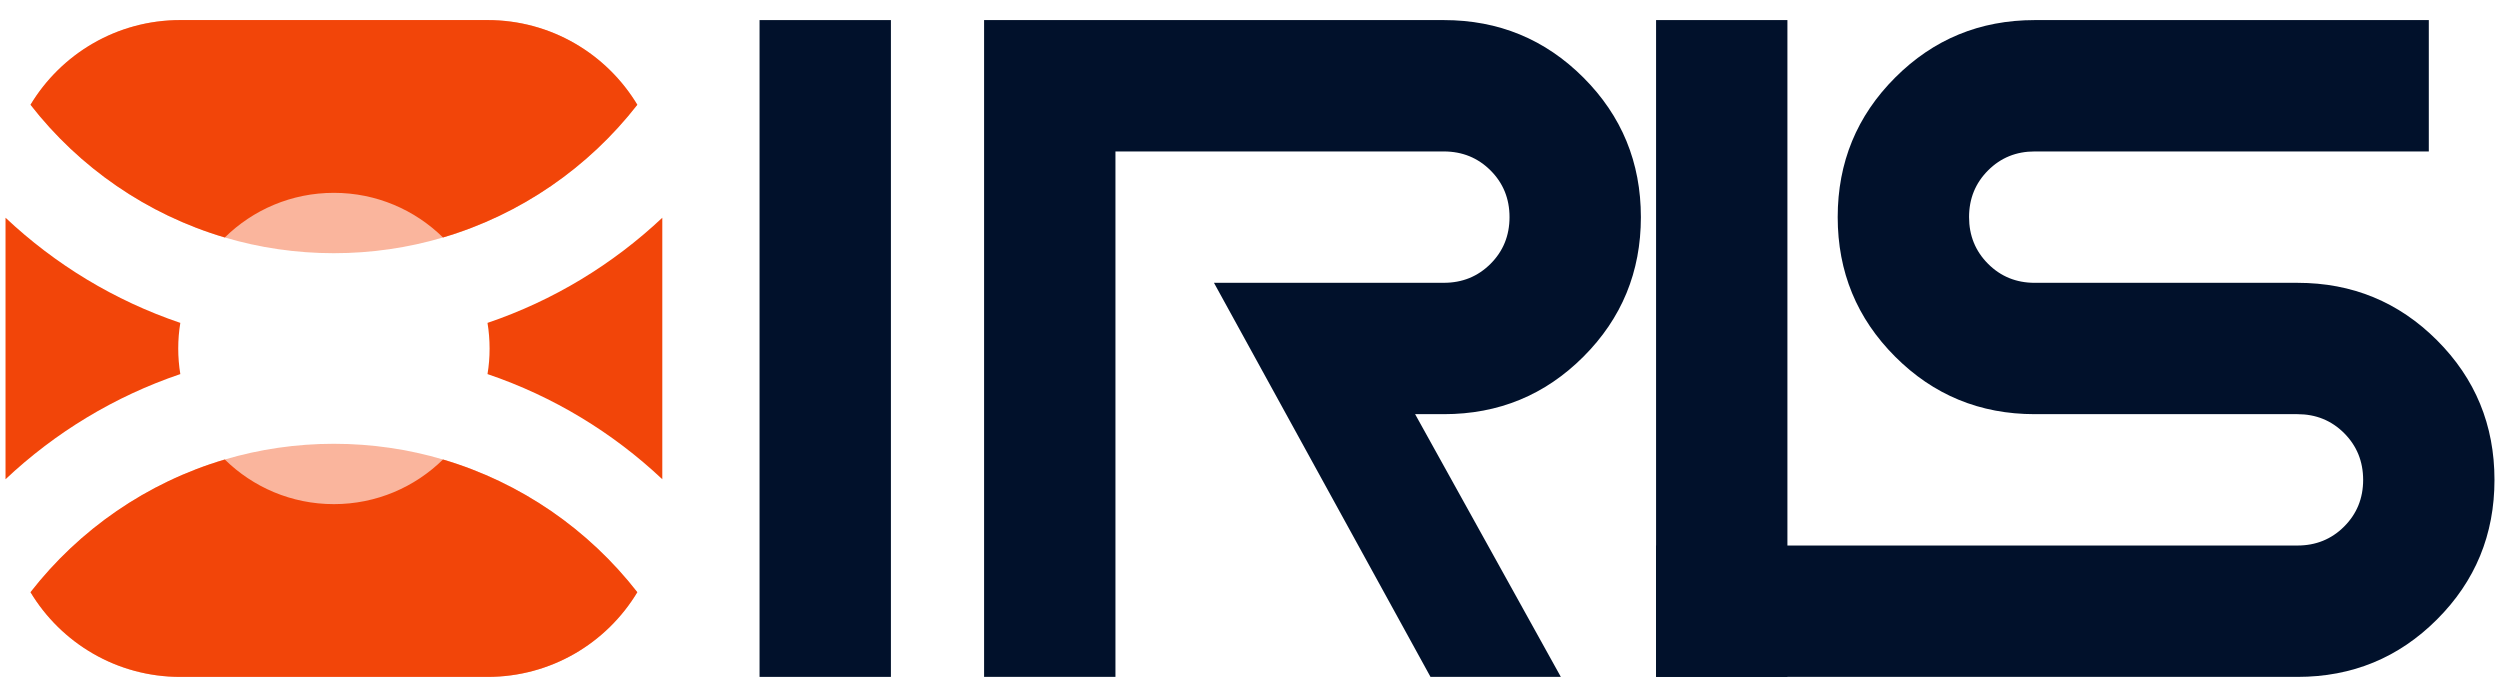
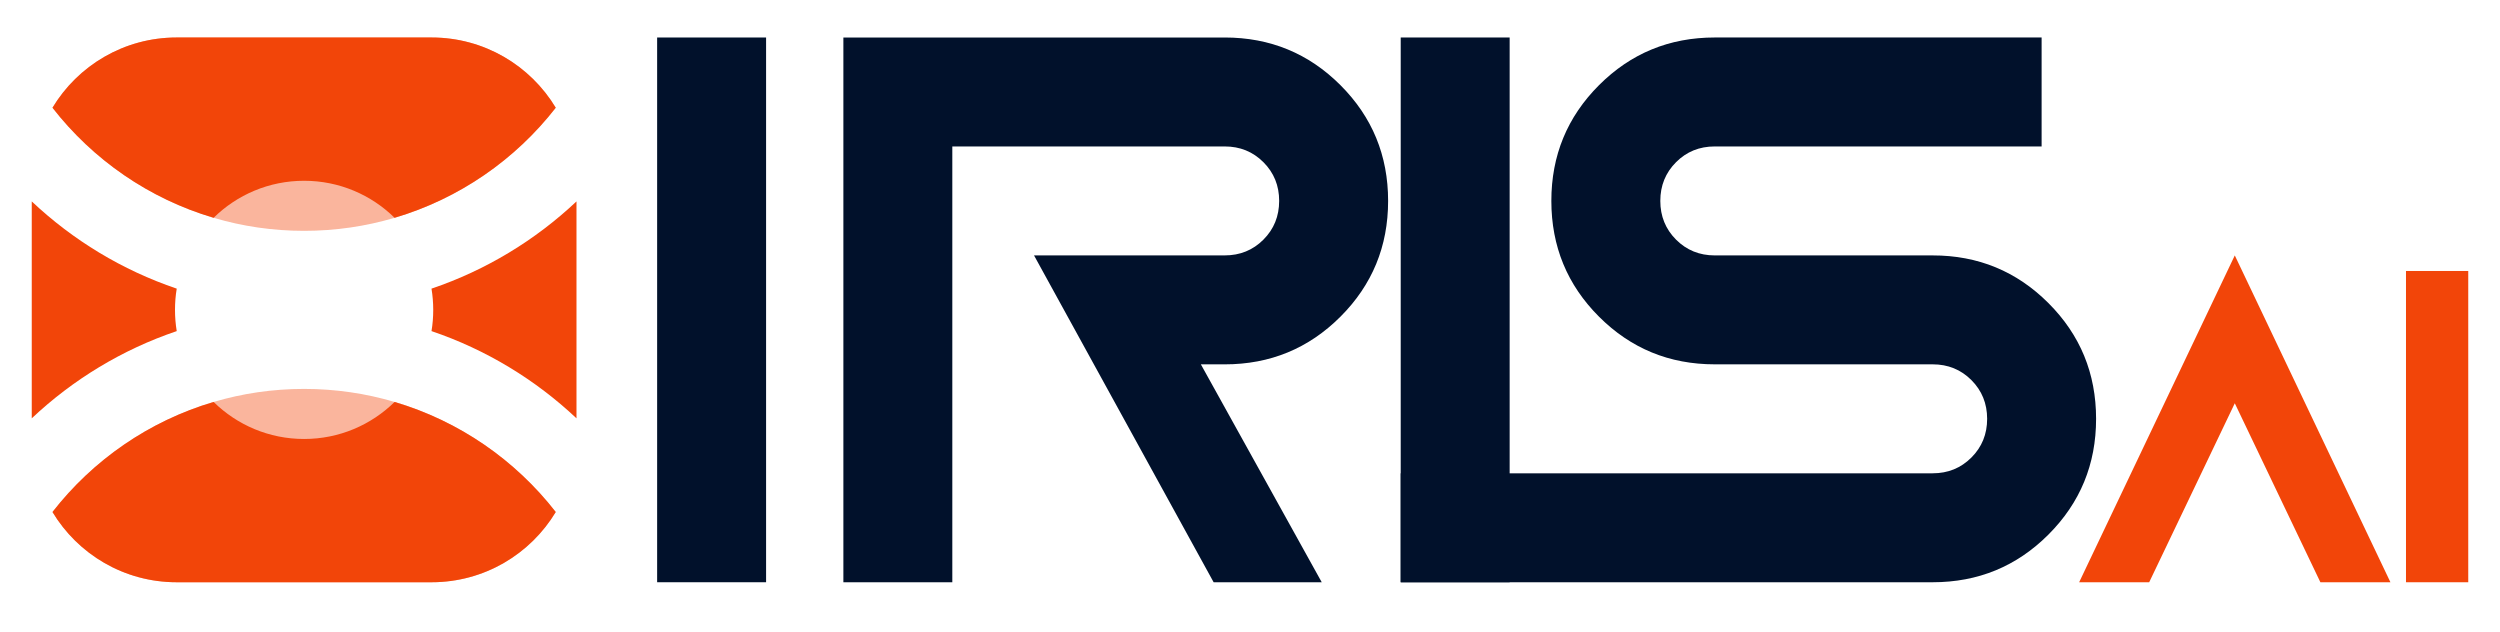
- <svg xmlns="http://www.w3.org/2000/svg" id="Layer_1" version="1.1" viewBox="0 0 2000 554.52">
+ <svg xmlns="http://www.w3.org/2000/svg" id="Layer_1" data-name="Layer 1" viewBox="0 0 2000 504.88">
  <defs>
    <style>
-       .st0 {
-         fill: none;
-       }
- 
-       .st1 {
-         fill: #01112b;
-       }
- 
-       .st2 {
-         clip-path: url(#clippath-1);
-       }
- 
-       .st3 {
-         opacity: .4;
-       }
- 
-       .st4 {
-         fill: #f24509;
-       }
- 
-       .st5 {
-         clip-path: url(#clippath);
-       }
+       .cls-1 { fill: #01112b; }
+       .cls-2 { opacity: .4; }
+       .cls-2, .cls-3 { fill: #f24509; }
    </style>
-     <clipPath id="clippath">
-       <rect class="st0" x="24.41" y="355.02" width="485.44" height="186.5" />
-     </clipPath>
-     <clipPath id="clippath-1">
-       <rect class="st0" x="24.41" y="16.07" width="485.44" height="186.5" />
-     </clipPath>
  </defs>
-   <rect class="st1" x="607.64" y="16.07" width="105.09" height="525.44" />
-   <path class="st1" d="M1144.4,541.51l-173.23-315.27h183.91q22.16,0,37.35-15.18t15.19-37.36-15.19-37.35-37.35-15.19h-262.72v420.35h-105.09V16.07h367.81q65.67,0,111.65,45.98,45.97,45.99,45.98,111.65,0,65.69-45.98,111.66-45.99,45.99-111.65,45.97h-22.99l116.58,210.18H1144.4Z" />
-   <rect class="st1" x="1324.86" y="16.06" width="105.07" height="525.45" />
-   <path class="st1" d="M1949.61,272.23q-45.99-45.99-111.66-45.97h-210.16q-22.17,0-37.35-15.21t-15.19-37.35,15.19-37.36,37.35-15.18h315.26V16.07h-315.26q-65.7,0-111.65,45.97-45.99,45.99-45.98,111.66,0,65.69,45.98,111.65,45.95,45.99,111.65,45.98h210.16q22.17,0,37.36,15.18,15.19,15.23,15.21,37.38,0,22.16-15.21,37.35-15.2,15.19-37.36,15.18h-513.09v105.1h513.09q65.71,0,111.66-45.98,45.99-45.99,45.97-111.65Q1995.58,318.18,1949.61,272.23" />
-   <g class="st3">
-     <g class="st5">
-       <path class="st4" d="M509.85,473.77c-24.45,40.61-68.95,67.75-119.82,67.75h-245.8c-50.87,0-95.37-27.14-119.82-67.75,38.96-50.06,93.06-87.73,155.43-106.17,27.67-8.19,56.96-12.57,87.27-12.57s59.61,4.38,87.29,12.57C416.76,386.04,470.89,423.71,509.85,473.77" />
+   <g>
+     <g>
+       <path class="cls-1" d="M612.87,465.79h-87.16V30h87.16V465.79Z" />
+       <path class="cls-1" d="M970.9,465.79l-143.68-261.47h152.53q18.39,0,30.98-12.6t12.6-30.98-12.6-30.99-30.98-12.59h-217.9v348.63h-87.15V30h305.05q54.47,0,92.61,38.13,38.13,38.14,38.13,92.61,0,54.48-38.13,92.6-38.14,38.15-92.61,38.14h-19.06l96.69,174.31H970.9Z" />
+       <path class="cls-1" d="M1120.57,29.99v435.81h87.15V29.99H1120.57Z" />
+       <path class="cls-1" d="M1638.73,242.46q-38.14-38.15-92.6-38.13h-174.31q-18.39,0-30.98-12.62t-12.59-30.98,12.59-30.98,30.98-12.59h261.47V29.99h-261.47q-54.49,0-92.61,38.14-38.14,38.14-38.13,92.6,0,54.49,38.13,92.61,38.12,38.14,92.61,38.13h174.31q18.38,0,30.98,12.59,12.6,12.64,12.61,31,0,18.39-12.61,30.98-12.61,12.61-30.98,12.6h-425.56v87.16h425.56q54.49,0,92.6-38.13,38.15-38.15,38.14-92.61Q1676.87,280.57,1638.73,242.46Z" />
+     </g>
+     <g>
+       <g>
+         <path class="cls-2" d="M444.6,409.61c-20.28,33.68-57.18,56.19-99.37,56.19h-203.87c-42.19,0-79.1-22.51-99.38-56.19,32.32-41.52,77.18-72.76,128.91-88.05,22.96-6.8,47.25-10.43,72.39-10.43s49.44,3.63,72.39,10.43C367.4,336.85,412.29,368.09,444.6,409.61Z" />
+         <path class="cls-2" d="M444.6,86.18c-32.31,41.52-77.2,72.77-128.93,88.06-22.95,6.8-47.25,10.43-72.39,10.43s-49.43-3.63-72.39-10.43c-51.73-15.29-96.59-46.54-128.91-88.06,20.28-33.68,57.19-56.19,99.38-56.19h203.87C387.42,29.99,424.32,52.5,444.6,86.18Z" />
+       </g>
+       <g>
+         <path class="cls-3" d="M140,247.9q0-8.69,1.38-16.99c-43.68-14.79-83.13-38.82-115.98-69.78v173.53c32.85-30.96,72.3-54.98,115.98-69.78Q140.01,256.59,140,247.9Z" />
+         <path class="cls-3" d="M170.89,174.24c18.64-18.32,44.2-29.62,72.39-29.62s53.76,11.3,72.39,29.62c51.73-15.29,96.62-46.54,128.93-88.06-20.28-33.68-57.18-56.19-99.37-56.19h-203.87c-42.19,0-79.1,22.51-99.38,56.19C74.3,127.7,119.16,158.95,170.89,174.24Z" />
+         <path class="cls-3" d="M315.67,321.56c-18.63,18.32-44.19,29.62-72.39,29.62s-53.75-11.3-72.39-29.62c-51.73,15.29-96.59,46.53-128.91,88.05,20.28,33.68,57.19,56.19,99.38,56.19h203.87c42.19,0,79.09-22.51,99.37-56.19C412.29,368.09,367.4,336.85,315.67,321.56Z" />
+         <path class="cls-3" d="M345.2,230.91q1.37,8.3,1.38,16.99t-1.38,16.98c43.69,14.8,83.13,38.82,115.99,69.78v-173.53C428.33,192.09,388.89,216.12,345.2,230.91Z" />
+       </g>
    </g>
  </g>
-   <g class="st3">
-     <g class="st2">
-       <path class="st4" d="M509.85,83.81c-38.96,50.06-93.09,87.73-155.45,106.17-27.68,8.19-56.97,12.58-87.29,12.58s-59.6-4.39-87.27-12.58c-62.37-18.44-116.47-56.11-155.43-106.17C48.86,43.21,93.36,16.06,144.23,16.06h245.8C440.9,16.06,485.4,43.21,509.85,83.81" />
-     </g>
+   <g>
+     <path class="cls-3" d="M1663.32,465.8l124.51-261.47,124.51,261.47h-56.03l-68.48-143.19-68.48,143.19H1663.32Z" />
+     <path class="cls-3" d="M1974.6,465.8h-49.81v-249.02h49.81V465.8Z" />
  </g>
-   <path class="st4" d="M142.59,278.79q0-10.48,1.67-20.48c-52.67-17.84-100.24-46.81-139.84-84.13v209.22c39.6-37.32,87.17-66.29,139.84-84.13Q142.6,289.27,142.59,278.79" />
-   <path class="st4" d="M179.84,189.98c22.46-22.09,53.28-35.71,87.27-35.71s64.82,13.62,87.29,35.71c62.36-18.43,116.48-56.11,155.45-106.17-24.45-40.6-68.95-67.75-119.82-67.75h-245.8c-50.87,0-95.37,27.15-119.82,67.75C63.37,133.87,117.47,171.55,179.84,189.98" />
-   <path class="st4" d="M354.39,367.6c-22.46,22.09-53.28,35.71-87.28,35.71s-64.81-13.62-87.27-35.71c-62.37,18.44-116.47,56.11-155.43,106.17,24.45,40.61,68.95,67.75,119.82,67.75h245.8c50.87,0,95.37-27.14,119.82-67.75C470.88,423.71,416.76,386.04,354.39,367.6" />
-   <path class="st4" d="M390,258.31q1.65,10,1.67,20.48t-1.67,20.48c52.67,17.84,100.23,46.81,139.84,84.13v-209.22C490.23,211.5,442.67,240.47,390,258.31" />
</svg>
